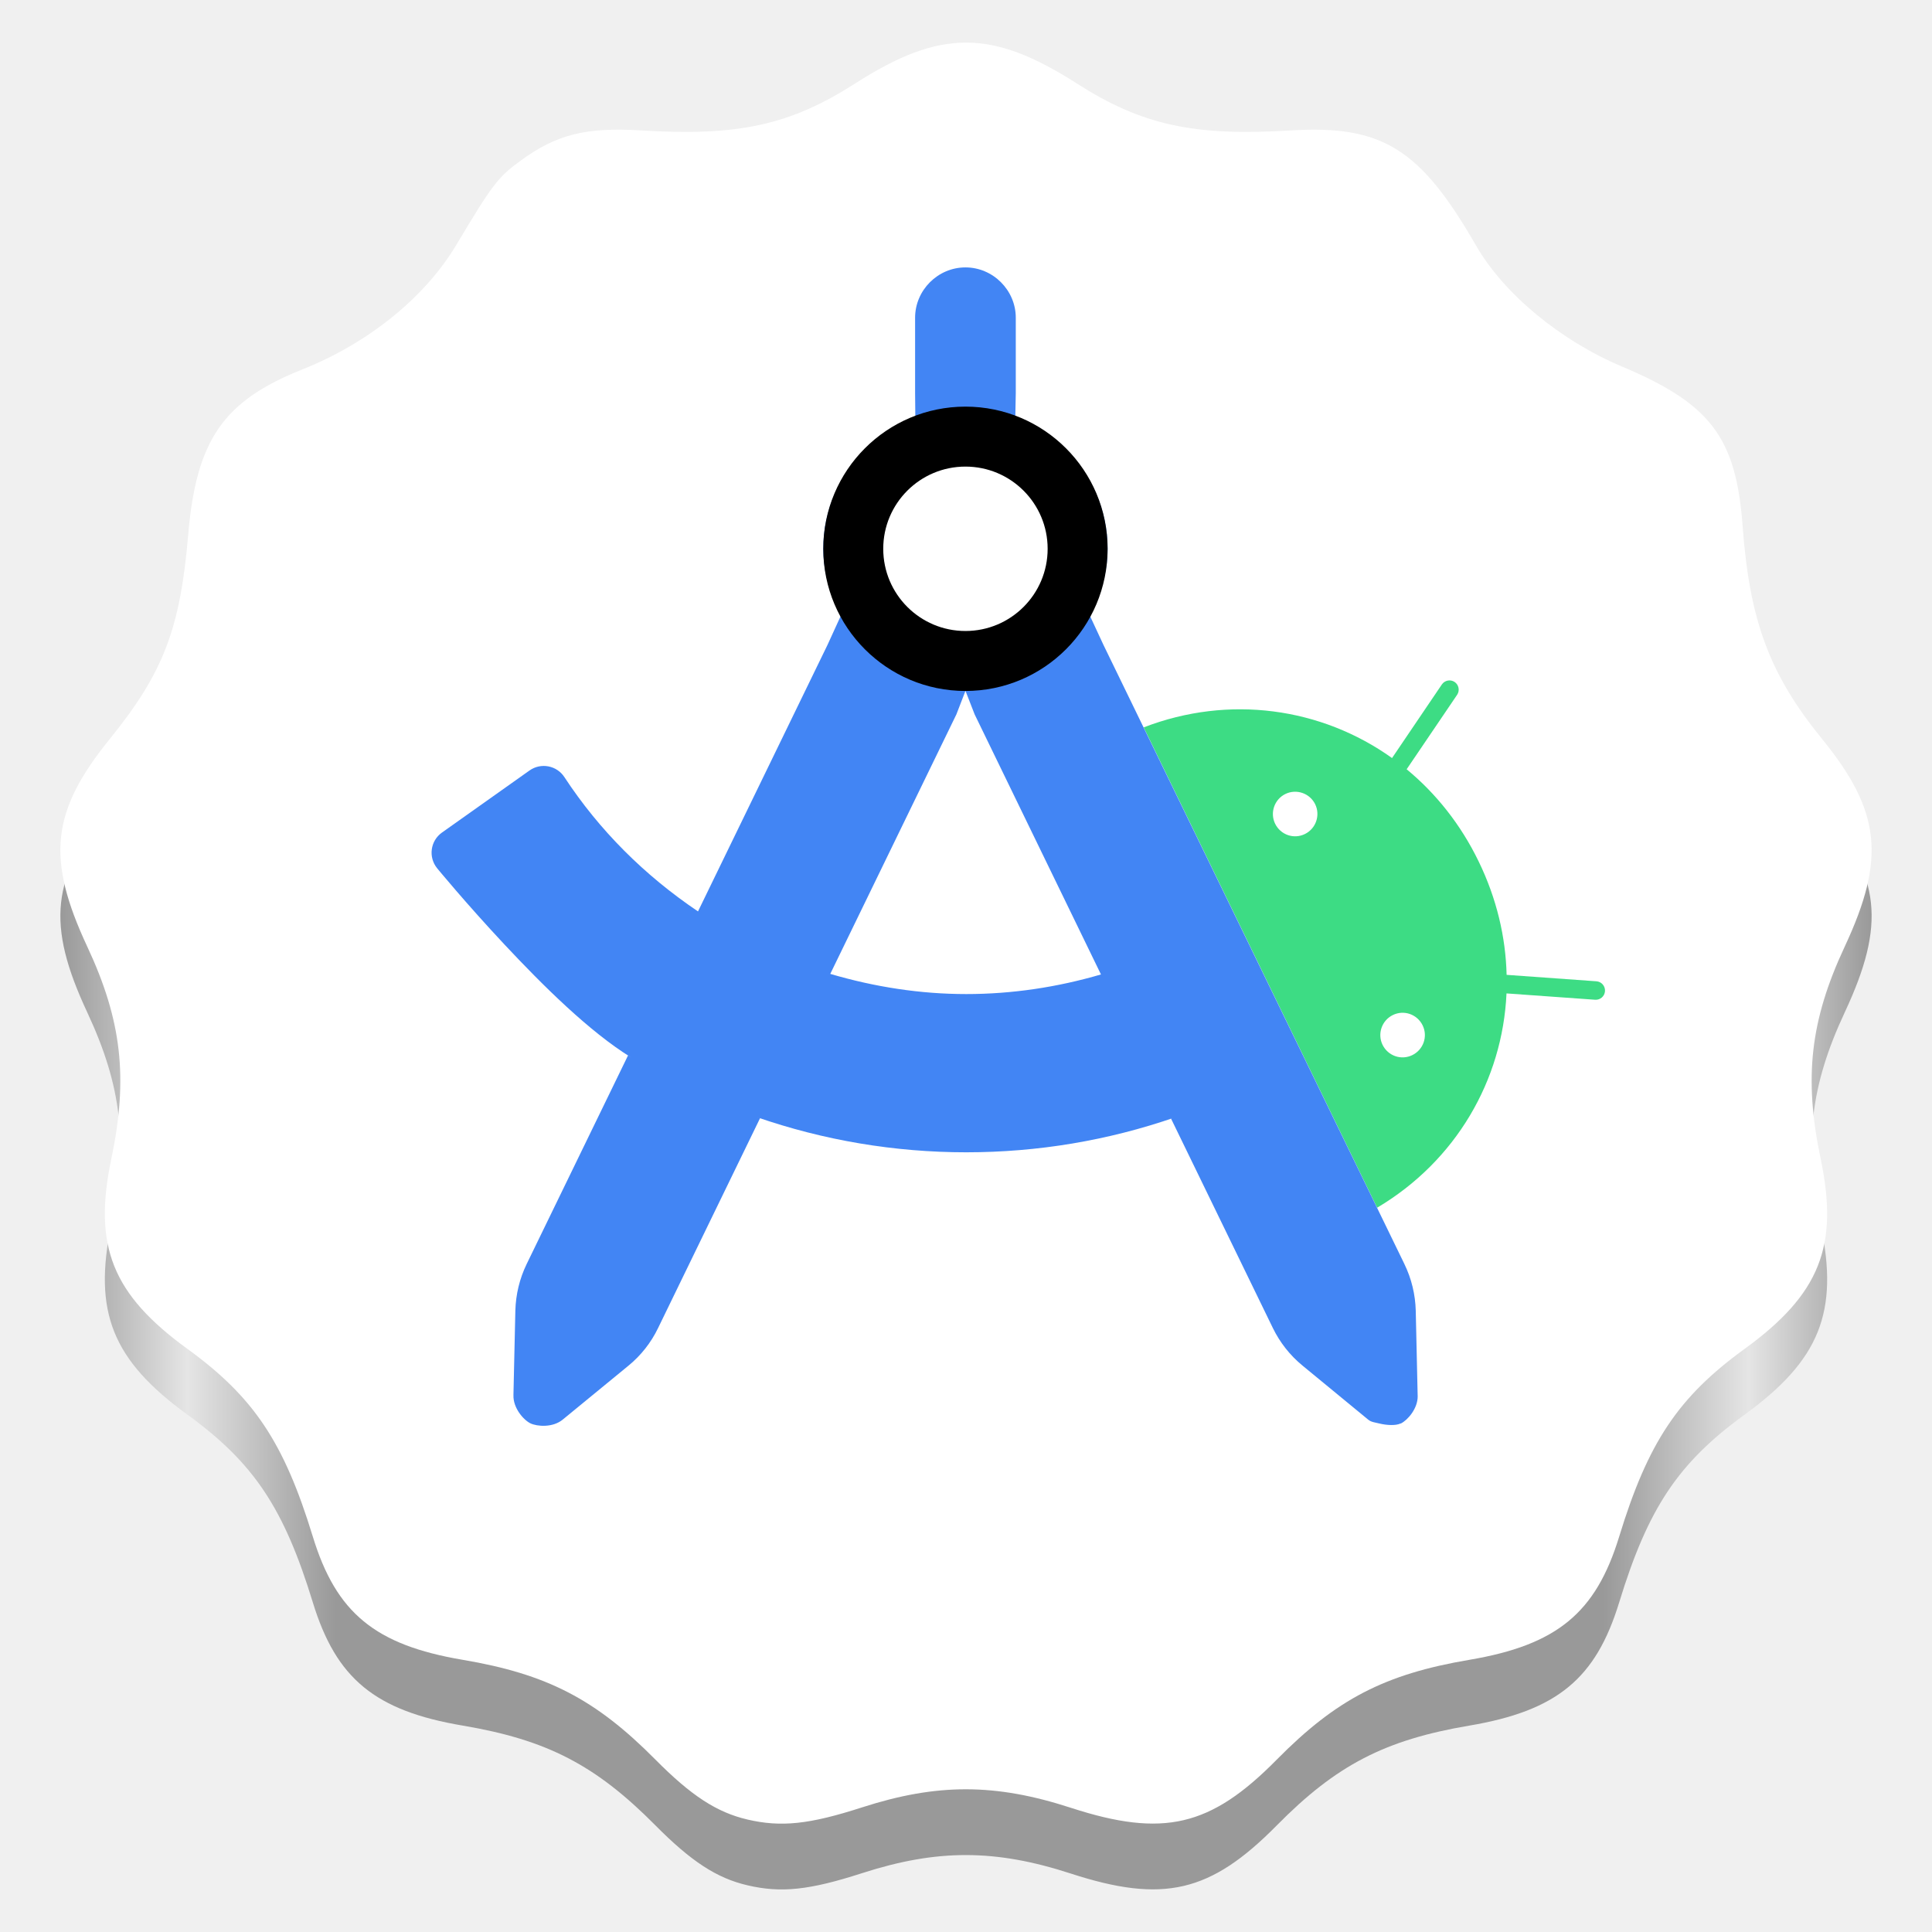
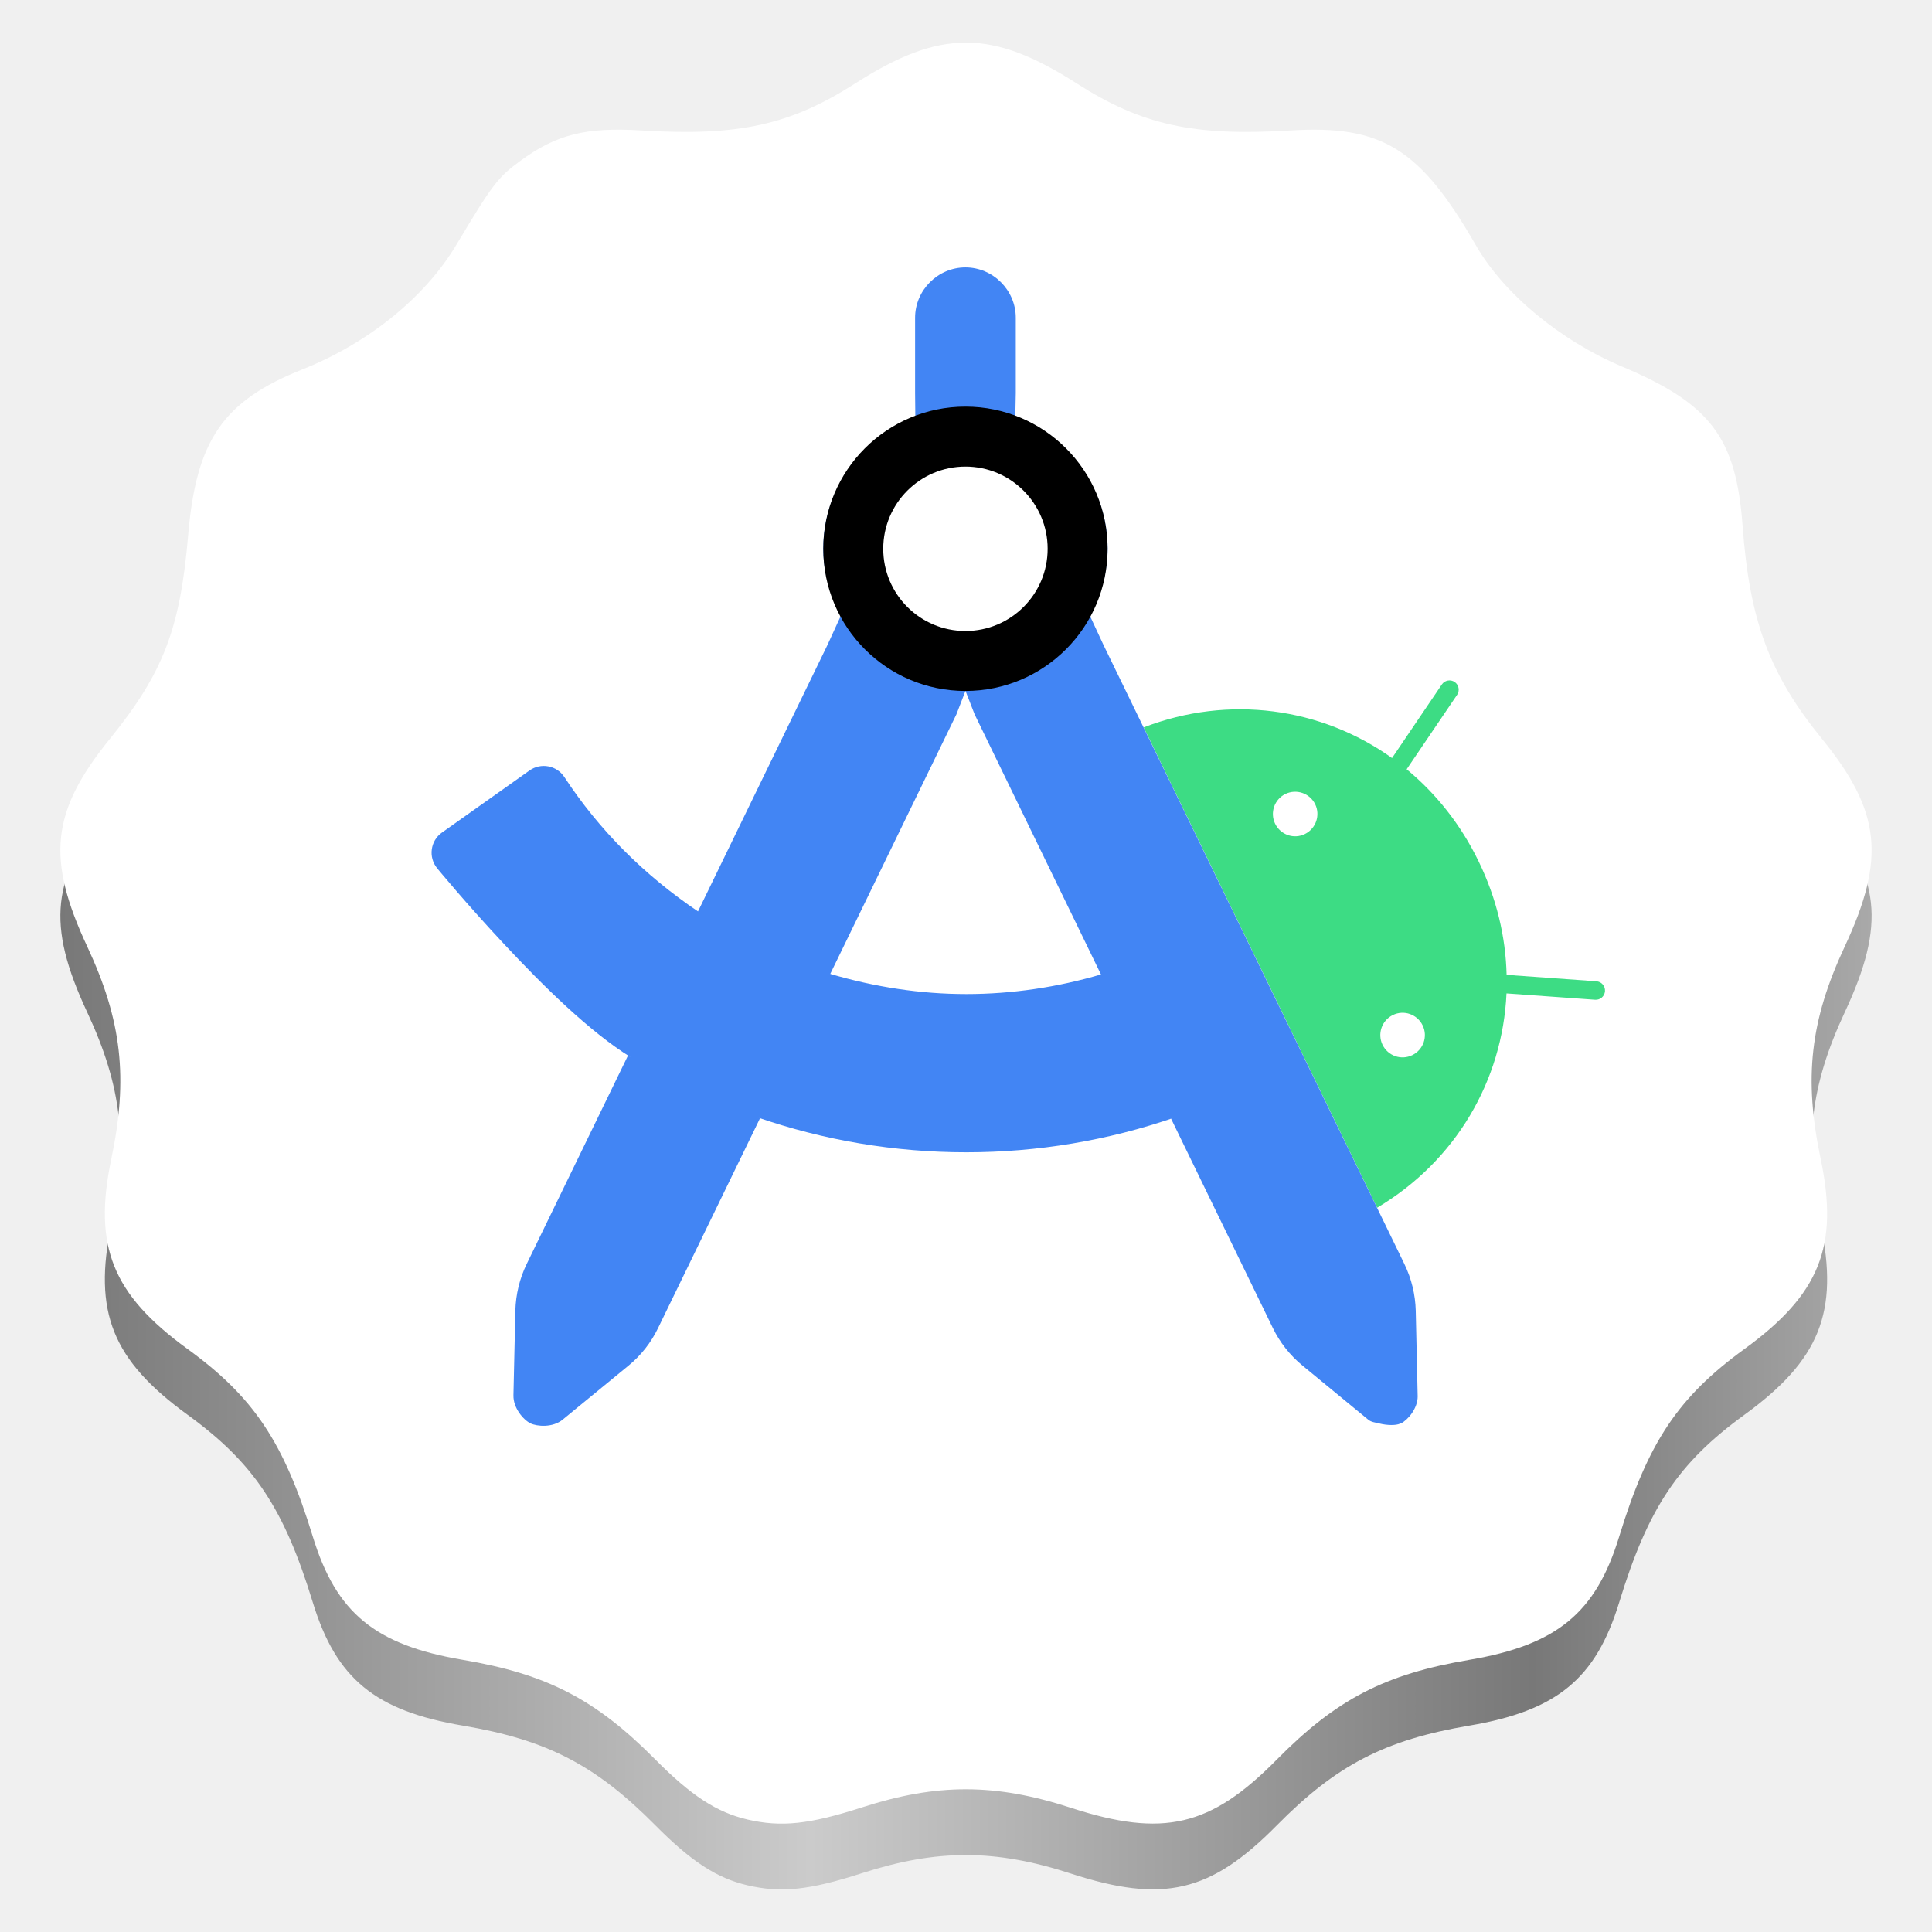
<svg xmlns="http://www.w3.org/2000/svg" xmlns:xlink="http://www.w3.org/1999/xlink" viewBox="0 0 128 128" version="1.1" id="svg101" width="128" height="128" xml:space="preserve">
  <defs id="defs30">
    <path d="M 101.333,50.667 C 101.333,22.687 78.647,0 50.667,0 22.687,0 0,22.687 0,50.667 c 0,15.387 6.867,29.16 17.693,38.447 L 11.613,99.64 V 108 c 0,0.733 0.6,1.333 1.333,1.333 0.247,0 0.473,-0.067 0.673,-0.18 L 20.853,104.98 26.5,95.207 c 7.18,3.907 15.413,6.127 24.167,6.127 8.753,0 16.987,-2.22 24.173,-6.127 L 80.487,104.98 87.72,109.153 c 0.2,0.113 0.427,0.18 0.673,0.18 0.733,0 1.333,-0.6 1.333,-1.333 v -8.36 l -6.08,-10.527 c 10.82,-9.287 17.687,-23.06 17.687,-38.447 z" id="path-24" />
    <mask maskUnits="userSpaceOnUse" id="mask801">
      <g id="g805" transform="matrix(1.012346,0,0,1.012346,101.1391,105.1364)">
        <use xlink:href="#path-24" id="use803" x="0" y="0" width="100%" height="100%" transform="matrix(0.9878049,0,0,0.9878049,-128.8813,-117.025)" />
      </g>
    </mask>
-     <linearGradient xlink:href="#linearGradient2502" id="linearGradient2504" x1="-278" y1="68.25" x2="-170" y2="68.25" gradientUnits="userSpaceOnUse" gradientTransform="matrix(1.11111,0,0,1.092593,312.8886,-8.390969)" />
-     <linearGradient id="linearGradient2502">
-       <stop style="stop-color:#999999;stop-opacity:1;" offset="0" id="stop2498" />
-       <stop style="stop-color:#e5e5e5;stop-opacity:1;" offset="0.07" id="stop2506" />
-       <stop style="stop-color:#999999;stop-opacity:1;" offset="0.152" id="stop2508" />
-       <stop style="stop-color:#999999;stop-opacity:1;" offset="0.852" id="stop2510" />
-       <stop style="stop-color:#e5e5e5;stop-opacity:1;" offset="0.932" id="stop2512" />
-       <stop style="stop-color:#999999;stop-opacity:1;" offset="1" id="stop2500" />
-     </linearGradient>
+     <linearGradient xlink:href="#a-9" id="linearGradient2504" x1="-278" y1="68.25" x2="-170" y2="68.25" gradientUnits="userSpaceOnUse" gradientTransform="matrix(1.11111,0,0,1.092593,312.8886,-8.390969)" />
    <mask maskUnits="userSpaceOnUse" id="mask801-1">
      <g id="g805-2" transform="matrix(1.012346,0,0,1.012346,101.1391,105.1364)">
        <use xlink:href="#path-24" id="use803-0" x="0" y="0" width="100%" height="100%" transform="matrix(0.9878049,0,0,0.9878049,-128.8813,-117.025)" />
      </g>
    </mask>
+     <linearGradient id="a-9" gradientUnits="userSpaceOnUse" x1="0" y1="269.463" x2="118.926" y2="269.463" gradientTransform="matrix(1,0,0,0.9833333,120,-154.0333)">
+       <stop offset="0" stop-color="#e5a50a" id="stop1-7" style="stop-color:#787878;stop-opacity:1;" />
+       <stop offset="0.414" stop-color="#fbdf9b" id="stop2-0" style="stop-color:#cbcbcb;stop-opacity:1;" />
+       <stop offset="0.813" stop-color="#e5a50a" id="stop3" style="stop-color:#787878;stop-opacity:1;" />
+       <stop offset="1" stop-color="#f8ca5b" id="stop4-4" style="stop-color:#a9a9a9;stop-opacity:1;" />
+     </linearGradient>
  </defs>
  <div id="divScriptsUsed" style="display: none" />
  <g id="g49" transform="matrix(1.076002,0,0,1.076002,9.482558,2.999977)" style="fill:none;fill-rule:evenodd;stroke:none;stroke-width:1" />
  <g transform="matrix(1.076002,0,0,1.076002,-37.8981,-118.8413)" id="g154-5" style="fill:none;fill-rule:evenodd;stroke:none;stroke-width:1" mask="url(#mask801)" />
  <g id="g110-1" transform="matrix(1.076002,0,0,1.076002,-237.4986,-78.72305)" style="fill:none;fill-rule:evenodd;stroke:none;stroke-width:1" />
  <g id="g49-1" transform="matrix(1.076002,0,0,1.076002,-154.6704,81.32173)" style="fill:none;fill-rule:evenodd;stroke:none;stroke-width:1" />
  <g transform="matrix(1.076002,0,0,1.076002,-202.051,-40.51953)" id="g154-5-5" style="fill:none;fill-rule:evenodd;stroke:none;stroke-width:1" mask="url(#mask801-1)" />
  <g id="g110-1-6" transform="matrix(1.076002,0,0,1.076002,-401.6515,-0.4012978)" style="fill:none;fill-rule:evenodd;stroke:none;stroke-width:1" />
  <path d="m 49.514,124.904 c -2.026,-0.472 -3.721,-1.577 -6.094,-3.971 -3.963,-3.998 -7.18,-5.663 -12.77,-6.609 -5.799,-0.982 -8.377,-3.102 -9.926,-8.164 C 18.811,99.91 16.812,96.917 12.42,93.727 7.437,90.108 6.159,86.917 7.375,81.134 8.501,75.778 8.07,71.97 5.782,67.073 3.053,61.231 3.39,58.11 7.267,53.324 c 3.554,-4.388 4.669,-7.288 5.202,-13.525 0.537,-6.294 2.318,-8.876 7.562,-10.965 4.377,-1.744 8.121,-4.771 10.197,-8.245 2.401,-4.017 2.751,-4.477 4.238,-5.568 2.4,-1.761 4.341,-2.249 8.036,-2.021 6.42,0.396 9.861,-0.362 14.172,-3.122 5.621,-3.598 9.03,-3.598 14.651,0 4.311,2.76 7.752,3.518 14.172,3.122 6.071,-0.374 8.597,1.193 12.298,7.629 1.834,3.19 5.582,6.294 9.685,8.021 5.843,2.459 7.541,4.703 7.972,10.536 0.467,6.316 1.784,9.848 5.273,14.139 3.885,4.778 4.224,7.902 1.492,13.749 -2.288,4.897 -2.719,8.705 -1.592,14.061 1.216,5.783 -0.062,8.974 -5.045,12.593 -4.392,3.19 -6.391,6.183 -8.304,12.433 -1.549,5.063 -4.127,7.182 -9.926,8.164 -5.602,0.948 -8.822,2.618 -12.77,6.622 -4.377,4.439 -7.514,5.171 -13.632,3.182 -5.004,-1.627 -8.857,-1.634 -13.842,-0.025 -3.492,1.127 -5.353,1.323 -7.591,0.801 z" fill="#073042" id="path324-9" style="fill:url(#linearGradient2504);fill-opacity:1;stroke-width:0.476" />
  <path d="m 49.514,120.546 c -2.026,-0.472 -3.721,-1.577 -6.094,-3.971 -3.963,-3.998 -7.18,-5.663 -12.77,-6.609 -5.799,-0.982 -8.377,-3.102 -9.926,-8.164 C 18.811,95.553 16.812,92.56 12.42,89.37 7.437,85.751 6.159,82.56 7.375,76.777 8.501,71.421 8.07,67.612 5.782,62.716 3.053,56.874 3.39,53.753 7.267,48.967 10.82,44.579 11.936,41.678 12.468,35.442 c 0.537,-6.294 2.318,-8.876 7.562,-10.965 4.377,-1.744 8.121,-4.771 10.197,-8.245 2.401,-4.017 2.751,-4.477 4.238,-5.568 2.4,-1.761 4.341,-2.249 8.036,-2.021 6.42,0.396 9.861,-0.362 14.172,-3.122 5.621,-3.598 9.03,-3.598 14.651,0 4.311,2.76 7.752,3.518 14.172,3.122 6.071,-0.374 8.597,1.193 12.298,7.629 1.834,3.19 5.582,6.294 9.685,8.021 5.843,2.459 7.541,4.703 7.972,10.536 0.467,6.316 1.784,9.848 5.273,14.139 3.885,4.778 4.224,7.902 1.492,13.749 -2.288,4.897 -2.719,8.705 -1.592,14.061 1.216,5.783 -0.062,8.974 -5.045,12.593 -4.392,3.19 -6.391,6.183 -8.304,12.432 -1.549,5.063 -4.127,7.182 -9.926,8.164 -5.602,0.948 -8.822,2.618 -12.77,6.622 -4.377,4.439 -7.514,5.171 -13.632,3.182 -5.004,-1.627 -8.857,-1.634 -13.842,-0.025 -3.492,1.127 -5.353,1.323 -7.591,0.801 z" fill="#073042" id="path324" style="fill:#ffffff;fill-opacity:1;stroke-width:0.476" />
  <path d="m 61.131,36.334 c 0,-1.582 1.283,-2.865 2.865,-2.865 1.582,0 2.865,1.282 2.865,2.865 0,1.582 -1.283,2.865 -2.865,2.865 -1.583,0 -2.865,-1.282 -2.865,-2.865 z" fill="#ffffff" id="path328" style="stroke-width:0.471" />
  <path d="m 84.48,54.574 c -0.352,-0.728 -0.053,-1.612 0.682,-1.972 0.728,-0.352 1.613,-0.053 1.973,0.682 0.352,0.728 0.052,1.613 -0.683,1.973 -0.735,0.36 -1.612,0.052 -1.972,-0.683 z m 7.117,14.647 c -0.352,-0.728 -0.053,-1.612 0.682,-1.972 0.735,-0.36 1.613,-0.053 1.973,0.682 0.36,0.735 0.052,1.613 -0.682,1.973 -0.735,0.36 -1.613,0.052 -1.973,-0.683 z M 92.228,50.224 C 87.547,46.879 81.428,46.009 75.773,48.191 L 91.238,80.014 c 5.22,-3.097 8.31,-8.445 8.572,-14.198 l 5.872,0.42 c 0.338,0.023 0.63,-0.232 0.653,-0.57 0.022,-0.337 -0.232,-0.63 -0.57,-0.653 l -5.948,-0.427 c -0.06,-2.505 -0.66,-5.062 -1.853,-7.515 -1.192,-2.46 -2.835,-4.508 -4.77,-6.105 l 3.345,-4.935 c 0.187,-0.277 0.112,-0.66 -0.165,-0.848 -0.277,-0.188 -0.66,-0.113 -0.848,0.165 l -3.3,4.875" fill="#3ddc84" id="path326" style="stroke-width:0.471" />
  <g id="path39759" transform="matrix(1.089286,0,0,1.089286,9.838342,-75.51677)">
    <path id="path39788" style="color:#000000;fill:#4285f4;fill-opacity:1;stroke-width:3;stroke-linecap:round;stroke-linejoin:round;stroke-miterlimit:10;-inkscape-stroke:none" d="m 49.688,85.591 c -1.677,0 -3.062,1.386 -3.062,3.062 v 4.586 l 0.015,1.54 c -3.242,1.234 -5.599,4.259 -5.599,7.921 0,1.463 0.428,2.8 1.108,3.988 l -0.855,1.87 -7.873,16.203 c -3.255,-2.196 -5.996,-4.923 -8.127,-8.17 -0.466,-0.711 -1.43,-0.893 -2.123,-0.4 l -5.322,3.773 c -0.71,0.504 -0.843,1.503 -0.291,2.176 0,0 1.752,2.134 4.08,4.621 2.326,2.485 5.175,5.32 7.727,6.889 l -0.203,-0.123 -6.162,12.68 c -0.43,0.886 -0.661,1.85 -0.688,2.832 -4e-6,0.002 -4e-6,0.004 0,0.006 l -0.117,5.164 0.002,-0.023 c -0.029,0.765 0.6,1.5 1.035,1.713 0.395,0.188 1.36,0.28 1.977,-0.242 l 3.971,-3.258 c 0.767,-0.624 1.388,-1.412 1.816,-2.305 l 6.197,-12.752 -0.225,-0.078 c 4.11,1.425 8.415,2.148 12.768,2.148 4.351,0 8.622,-0.717 12.684,-2.121 l -0.225,0.078 6.186,12.723 c 0.43,0.885 1.045,1.67 1.812,2.297 l 3.988,3.281 c 0.006,0.005 0.012,0.009 0.018,0.014 0.178,0.142 0.409,0.159 0.627,0.215 l 0.006,0.002 c 0.001,3.1e-4 0.003,-3.1e-4 0.004,0 0.509,0.127 1.034,0.132 1.289,0.014 l -0.832,-0.014 c 0.289,0.089 0.598,0.089 0.887,0 0.407,-0.205 1.014,-0.894 1.014,-1.65 -5.27e-4,-0.011 -0.001,-0.022 -0.002,-0.033 L 77.077,149.052 v -0.002 -0.002 -0.002 c -0.026,-0.983 -0.258,-1.947 -0.688,-2.832 v -0.002 l -18.303,-37.654 -0.865,-1.86 c 0.684,-1.19 1.113,-2.531 1.113,-3.998 0,-3.667 -2.365,-6.697 -5.615,-7.927 l 0.031,-1.534 v -4.586 c 0,-1.677 -1.386,-3.062 -3.062,-3.062 z m 0.559,27.184 7.684,15.82 c -2.655,0.777 -5.405,1.193 -8.193,1.193 -2.784,0 -5.562,-0.429 -8.271,-1.227 l 7.672,-15.787 0.551,-1.428 z" />
  </g>
  <circle style="fill:#000000;fill-opacity:1;fill-rule:evenodd;stroke:none;stroke-width:2.596;stroke-linecap:round;stroke-linejoin:round;stroke-miterlimit:10;stroke-dasharray:none;stroke-opacity:1;paint-order:normal" id="path40052" cx="63.963" cy="36.359" r="9.419" />
  <circle style="fill:#ffffff;fill-opacity:1;fill-rule:evenodd;stroke:none;stroke-width:1.501;stroke-linecap:round;stroke-linejoin:round;stroke-miterlimit:10;stroke-dasharray:none;stroke-opacity:1;paint-order:normal" id="path40052-7" cx="63.963" cy="36.359" r="5.446" />
</svg>
